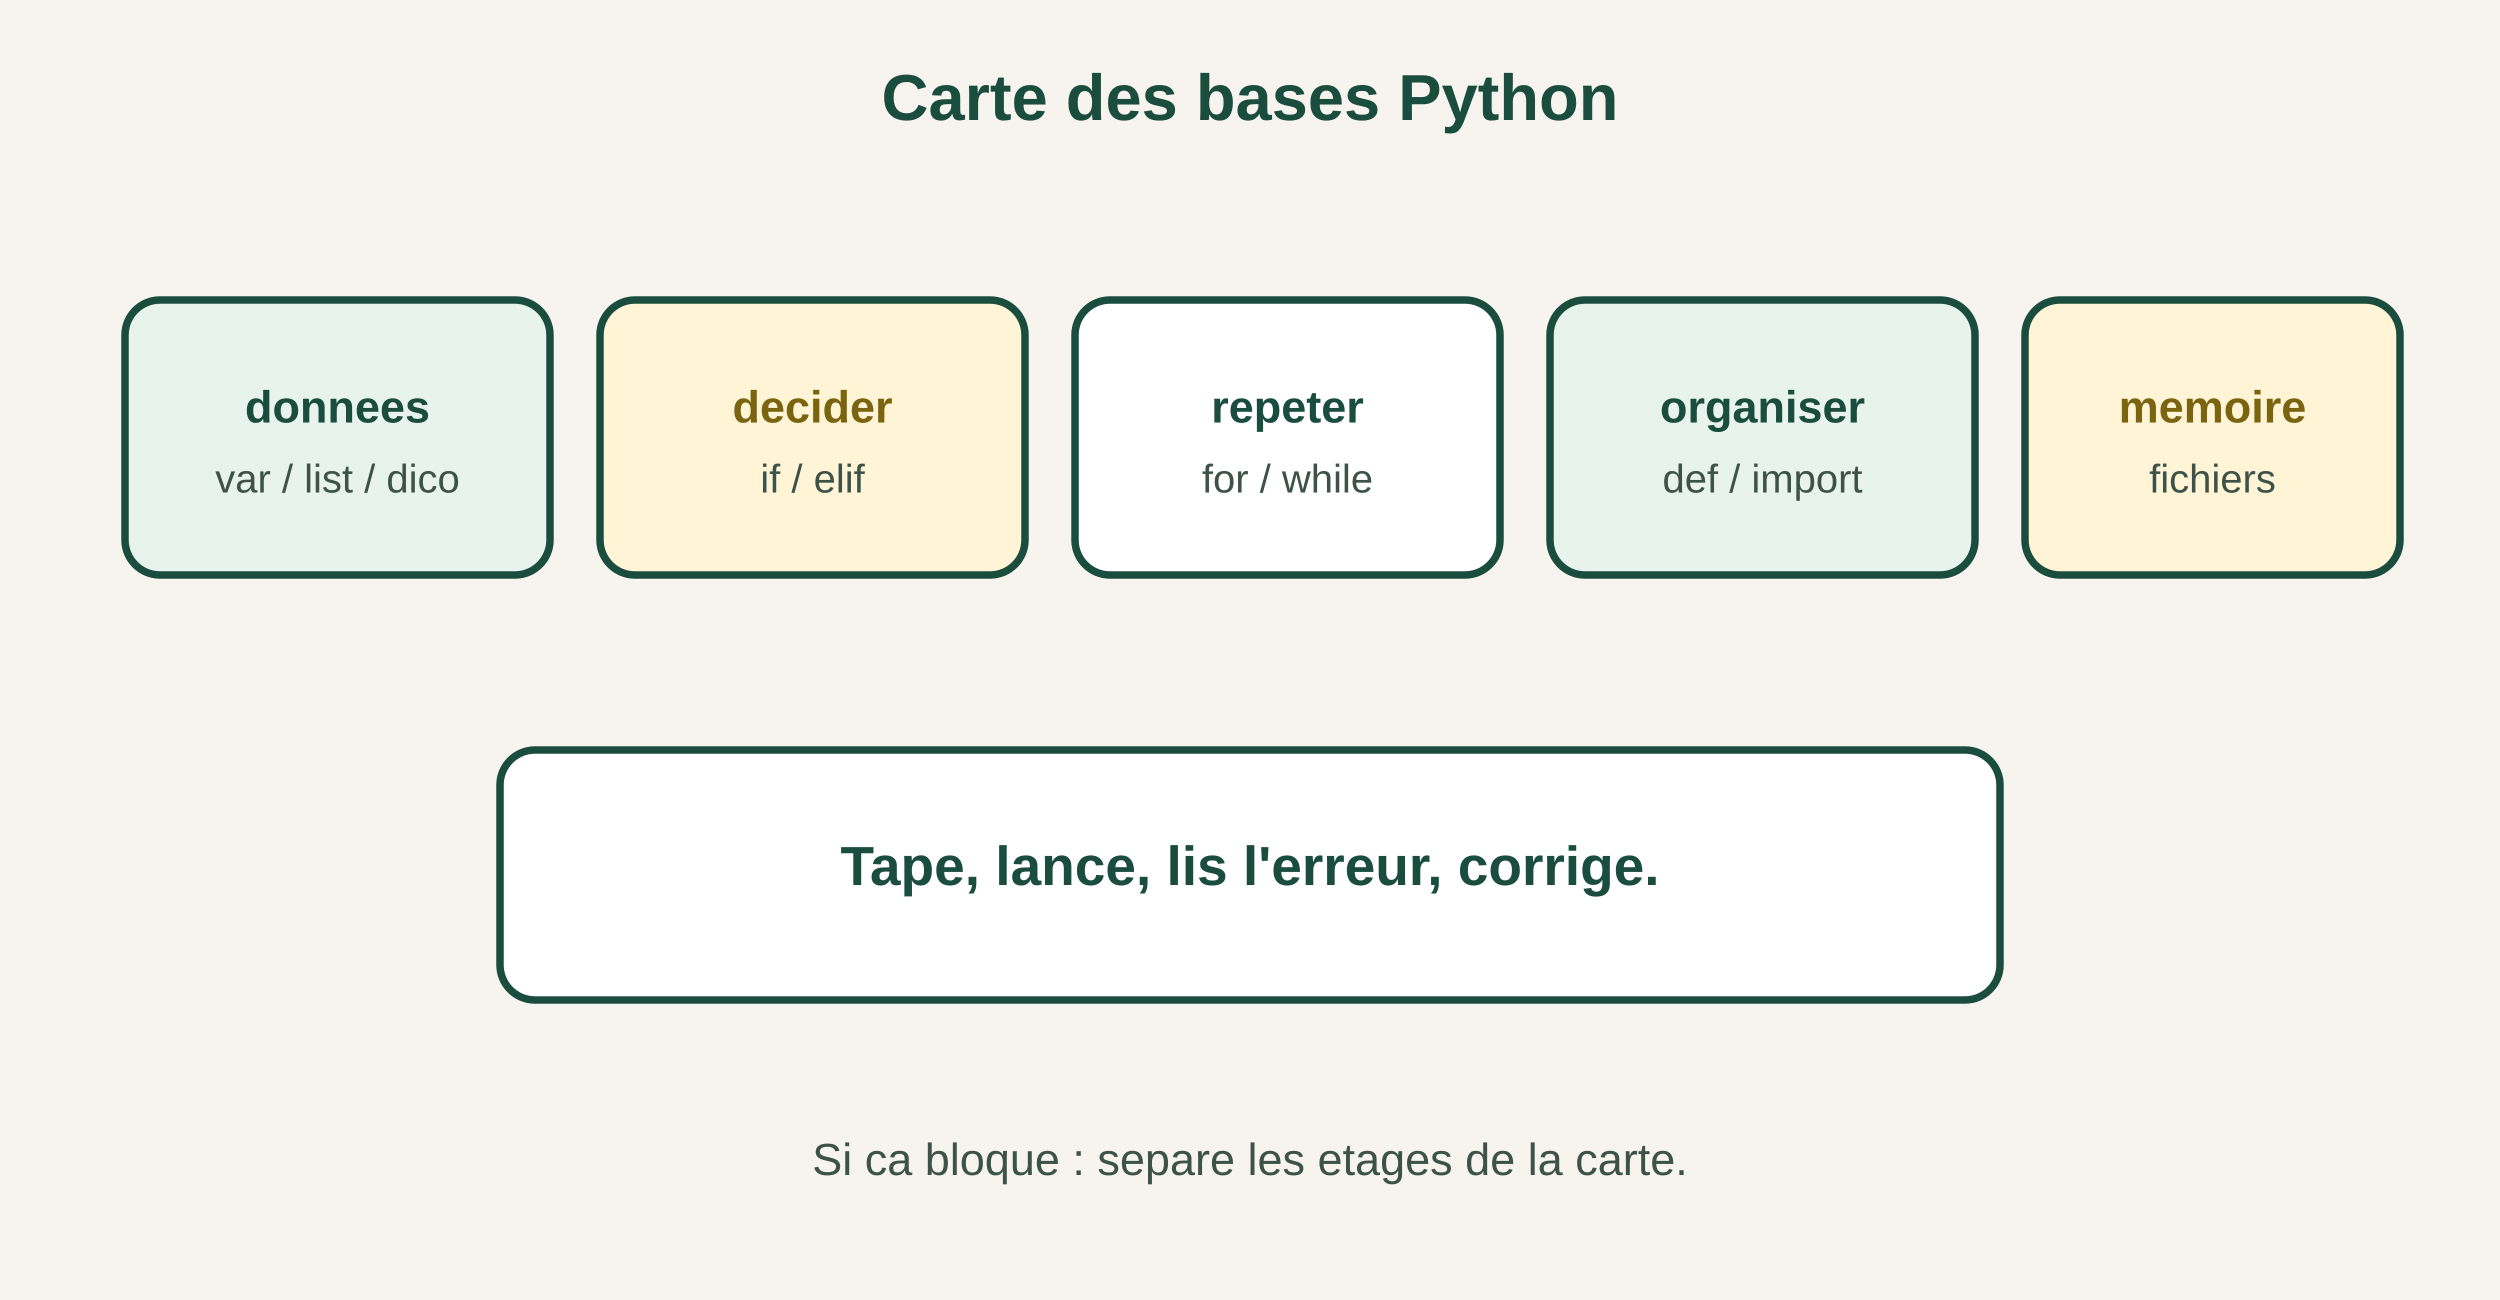
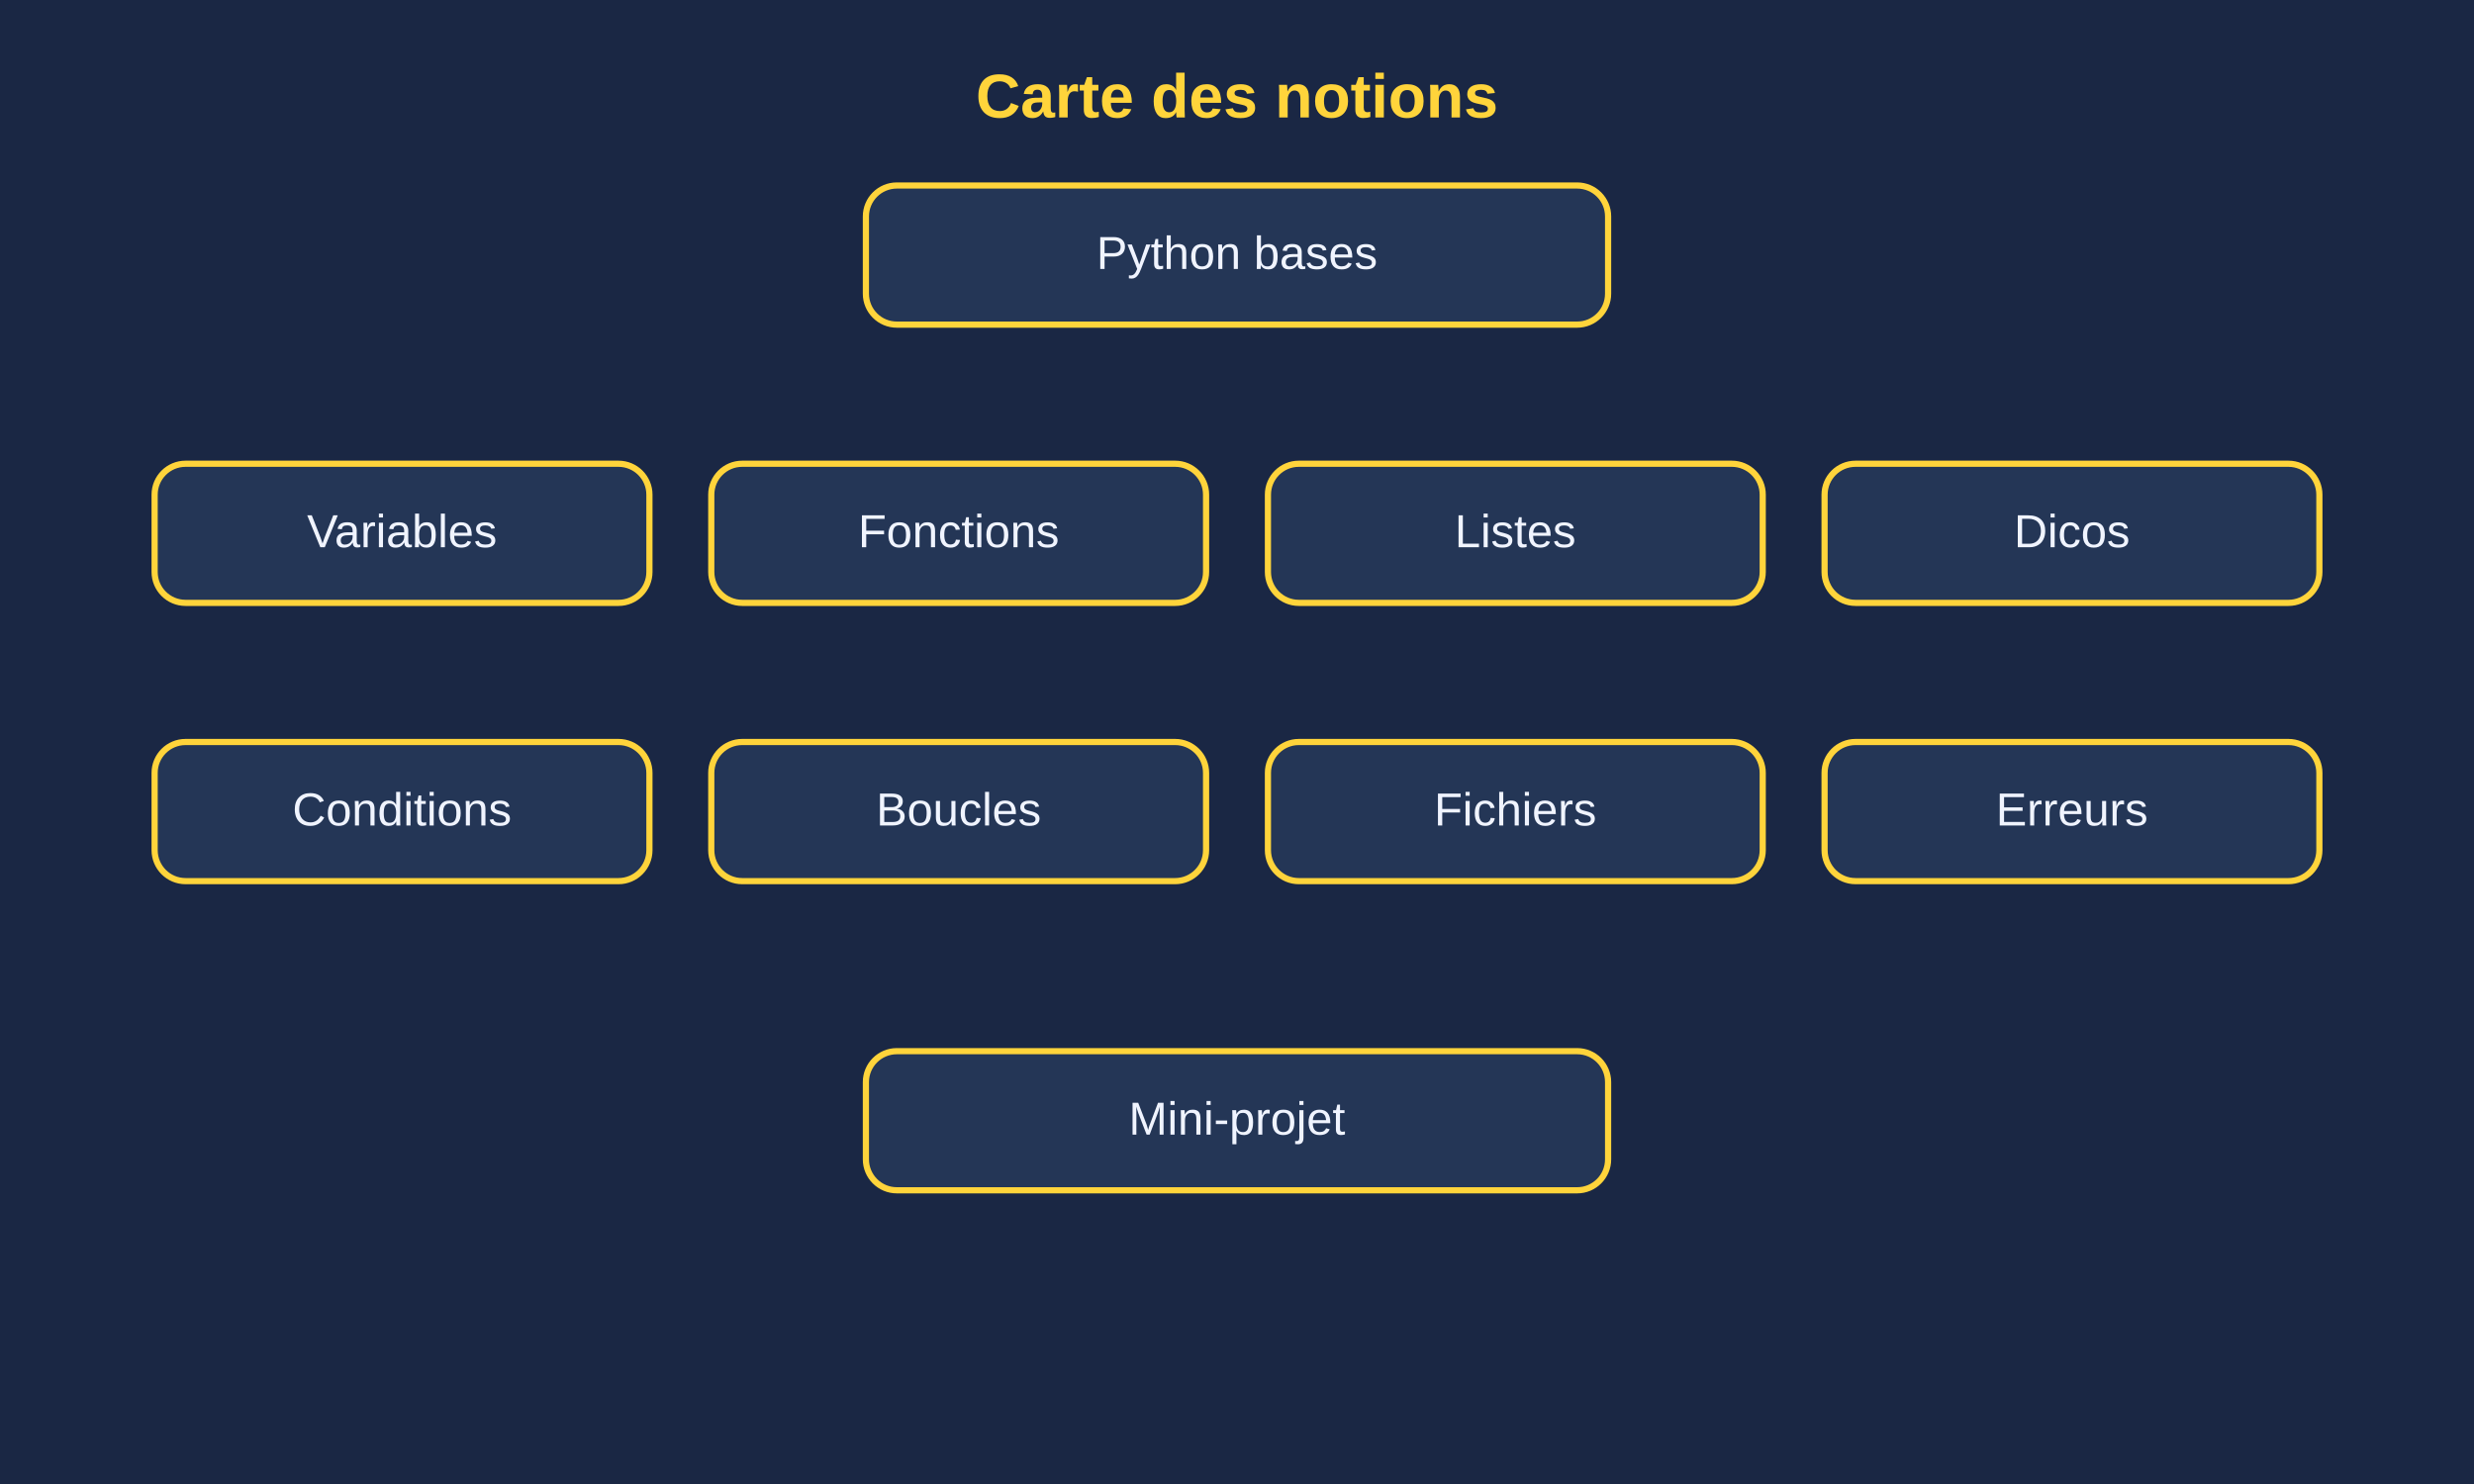
- <svg xmlns="http://www.w3.org/2000/svg" width="1000" height="520" viewBox="0 0 1000 520">
-   <rect width="1000" height="520" fill="#f7f4ef" />
-   <text x="500" y="48" text-anchor="middle" font-family="Segoe UI, Arial, sans-serif" font-size="26" fill="#1a4d3e" font-weight="700">Carte des bases Python</text>
+ <svg xmlns="http://www.w3.org/2000/svg" viewBox="0 0 800 480">
+   <rect width="800" height="480" fill="#1a2744" />
  <defs>
-     <marker id="arr" markerWidth="10" markerHeight="10" refX="8" refY="3" orient="auto">
-       <path d="M0,0 L8,3 L0,6 Z" fill="#1a4d3e" />
+     <marker id="arr" markerWidth="10" markerHeight="7" refX="10" refY="3.5" orient="auto">
+       <polygon points="0 0, 10 3.5, 0 7" fill="#94a3b8" />
    </marker>
  </defs>
-   <rect x="50" y="120" width="170" height="110" rx="14" fill="#e8f3ee" stroke="#1a4d3e" stroke-width="3" />
-   <text x="135" y="169" text-anchor="middle" font-family="Segoe UI, Arial, sans-serif" font-size="18" fill="#1a4d3e" font-weight="700">donnees</text>
-   <text x="135" y="197" text-anchor="middle" font-family="Segoe UI, Arial, sans-serif" font-size="16" fill="#3d5248" font-weight="400">var / list / dico</text>
-   <rect x="240" y="120" width="170" height="110" rx="14" fill="#fff4d6" stroke="#1a4d3e" stroke-width="3" />
-   <text x="325" y="169" text-anchor="middle" font-family="Segoe UI, Arial, sans-serif" font-size="18" fill="#7a6410" font-weight="700">decider</text>
-   <text x="325" y="197" text-anchor="middle" font-family="Segoe UI, Arial, sans-serif" font-size="16" fill="#3d5248" font-weight="400">if / elif</text>
-   <rect x="430" y="120" width="170" height="110" rx="14" fill="#ffffff" stroke="#1a4d3e" stroke-width="3" />
-   <text x="515" y="169" text-anchor="middle" font-family="Segoe UI, Arial, sans-serif" font-size="18" fill="#1a4d3e" font-weight="700">repeter</text>
-   <text x="515" y="197" text-anchor="middle" font-family="Segoe UI, Arial, sans-serif" font-size="16" fill="#3d5248" font-weight="400">for / while</text>
-   <rect x="620" y="120" width="170" height="110" rx="14" fill="#e8f3ee" stroke="#1a4d3e" stroke-width="3" />
-   <text x="705" y="169" text-anchor="middle" font-family="Segoe UI, Arial, sans-serif" font-size="18" fill="#1a4d3e" font-weight="700">organiser</text>
-   <text x="705" y="197" text-anchor="middle" font-family="Segoe UI, Arial, sans-serif" font-size="16" fill="#3d5248" font-weight="400">def / import</text>
-   <rect x="810" y="120" width="150" height="110" rx="14" fill="#fff4d6" stroke="#1a4d3e" stroke-width="3" />
-   <text x="885" y="169" text-anchor="middle" font-family="Segoe UI, Arial, sans-serif" font-size="18" fill="#7a6410" font-weight="700">memoire</text>
-   <text x="885" y="197" text-anchor="middle" font-family="Segoe UI, Arial, sans-serif" font-size="16" fill="#3d5248" font-weight="400">fichiers</text>
-   <rect x="200" y="300" width="600" height="100" rx="14" fill="#ffffff" stroke="#1a4d3e" stroke-width="3" />
-   <text x="500" y="354" text-anchor="middle" font-family="Segoe UI, Arial, sans-serif" font-size="22" fill="#1a4d3e" font-weight="700">Tape, lance, lis l'erreur, corrige.</text>
-   <text x="500" y="470" text-anchor="middle" font-family="Segoe UI, Arial, sans-serif" font-size="18" fill="#3d5248" font-weight="400">Si ca bloque : separe les etages de la carte.</text>
+   <text x="400" y="38" text-anchor="middle" fill="#ffd43b" font-size="20" font-weight="bold" font-family="Arial">Carte des notions</text>
+   <rect x="280" y="60" width="240" height="45" rx="10" fill="#243656" stroke="#ffd43b" stroke-width="2" />
+   <text x="400" y="87" text-anchor="middle" fill="#f0f4ff" font-size="15" font-family="Arial">Python bases</text>
+   <rect x="50" y="150" width="160" height="45" rx="10" fill="#243656" stroke="#ffd43b" stroke-width="2" />
+   <text x="130" y="177" text-anchor="middle" fill="#f0f4ff" font-size="15" font-family="Arial">Variables</text>
+   <rect x="230" y="150" width="160" height="45" rx="10" fill="#243656" stroke="#ffd43b" stroke-width="2" />
+   <text x="310" y="177" text-anchor="middle" fill="#f0f4ff" font-size="15" font-family="Arial">Fonctions</text>
+   <rect x="410" y="150" width="160" height="45" rx="10" fill="#243656" stroke="#ffd43b" stroke-width="2" />
+   <text x="490" y="177" text-anchor="middle" fill="#f0f4ff" font-size="15" font-family="Arial">Listes</text>
+   <rect x="590" y="150" width="160" height="45" rx="10" fill="#243656" stroke="#ffd43b" stroke-width="2" />
+   <text x="670" y="177" text-anchor="middle" fill="#f0f4ff" font-size="15" font-family="Arial">Dicos</text>
+   <rect x="50" y="240" width="160" height="45" rx="10" fill="#243656" stroke="#ffd43b" stroke-width="2" />
+   <text x="130" y="267" text-anchor="middle" fill="#f0f4ff" font-size="15" font-family="Arial">Conditions</text>
+   <rect x="230" y="240" width="160" height="45" rx="10" fill="#243656" stroke="#ffd43b" stroke-width="2" />
+   <text x="310" y="267" text-anchor="middle" fill="#f0f4ff" font-size="15" font-family="Arial">Boucles</text>
+   <rect x="410" y="240" width="160" height="45" rx="10" fill="#243656" stroke="#ffd43b" stroke-width="2" />
+   <text x="490" y="267" text-anchor="middle" fill="#f0f4ff" font-size="15" font-family="Arial">Fichiers</text>
+   <rect x="590" y="240" width="160" height="45" rx="10" fill="#243656" stroke="#ffd43b" stroke-width="2" />
+   <text x="670" y="267" text-anchor="middle" fill="#f0f4ff" font-size="15" font-family="Arial">Erreurs</text>
+   <rect x="280" y="340" width="240" height="45" rx="10" fill="#243656" stroke="#ffd43b" stroke-width="2" />
+   <text x="400" y="367" text-anchor="middle" fill="#f0f4ff" font-size="15" font-family="Arial">Mini-projet</text>
</svg>
